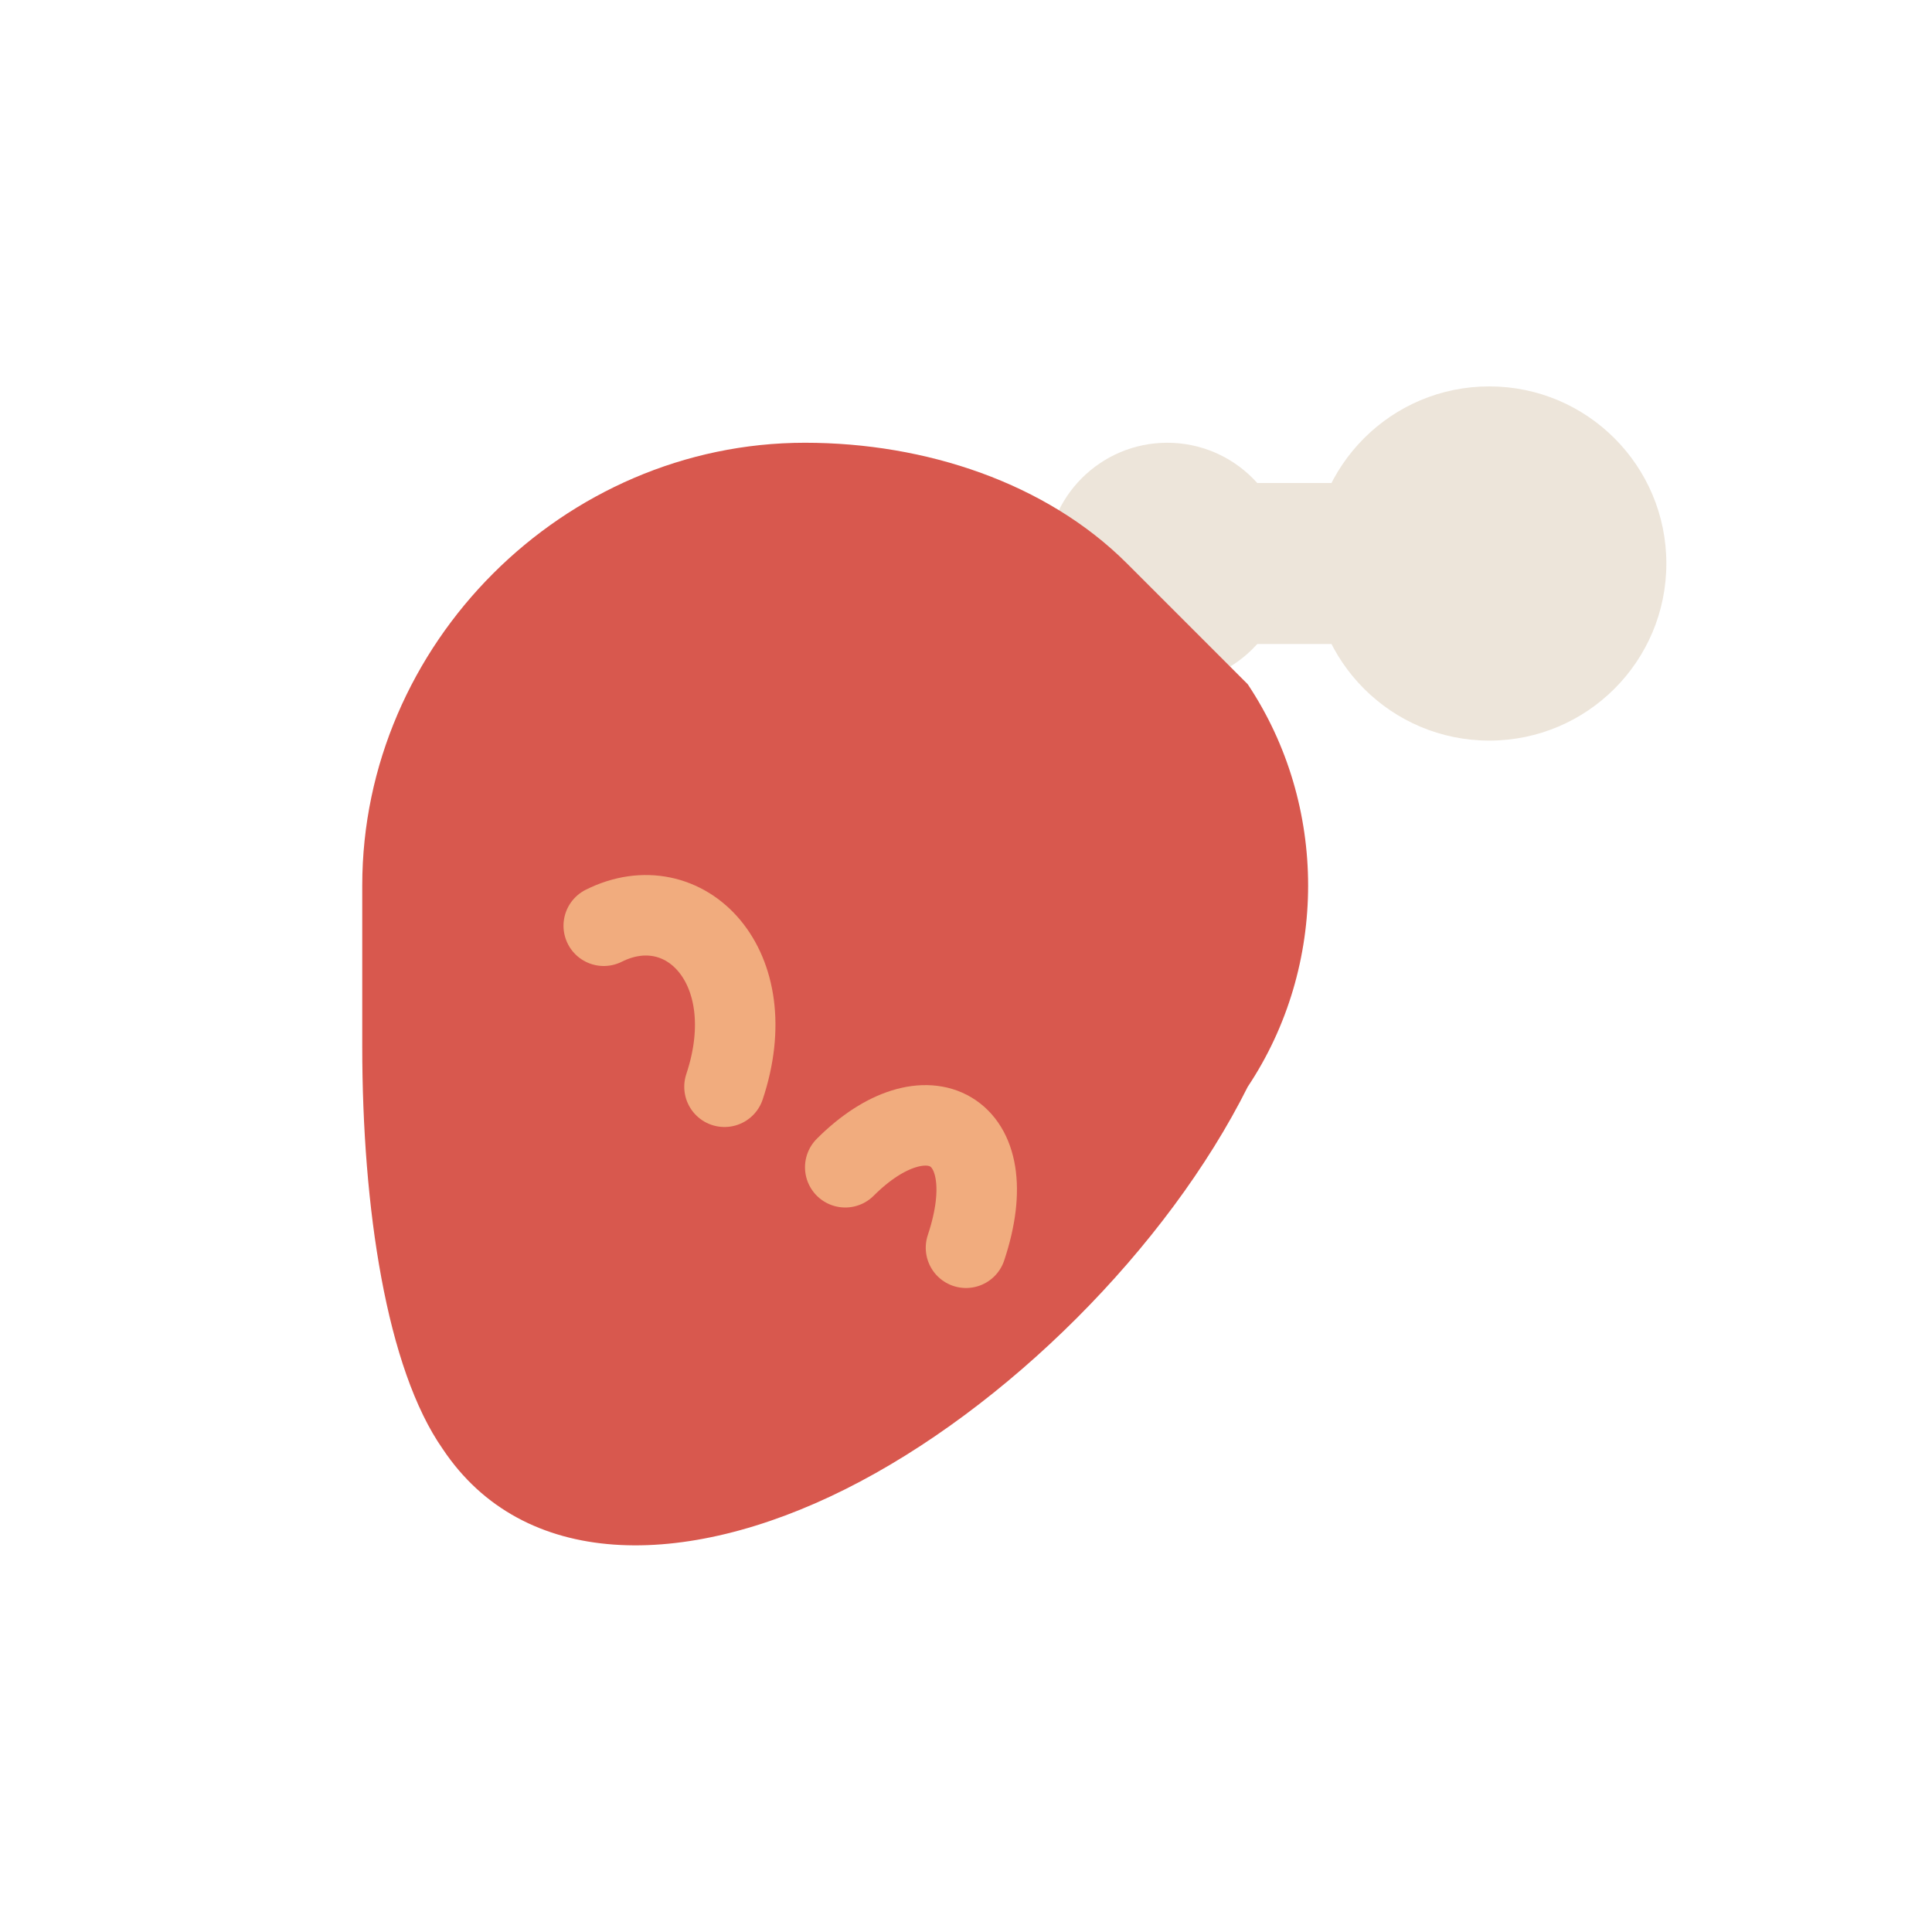
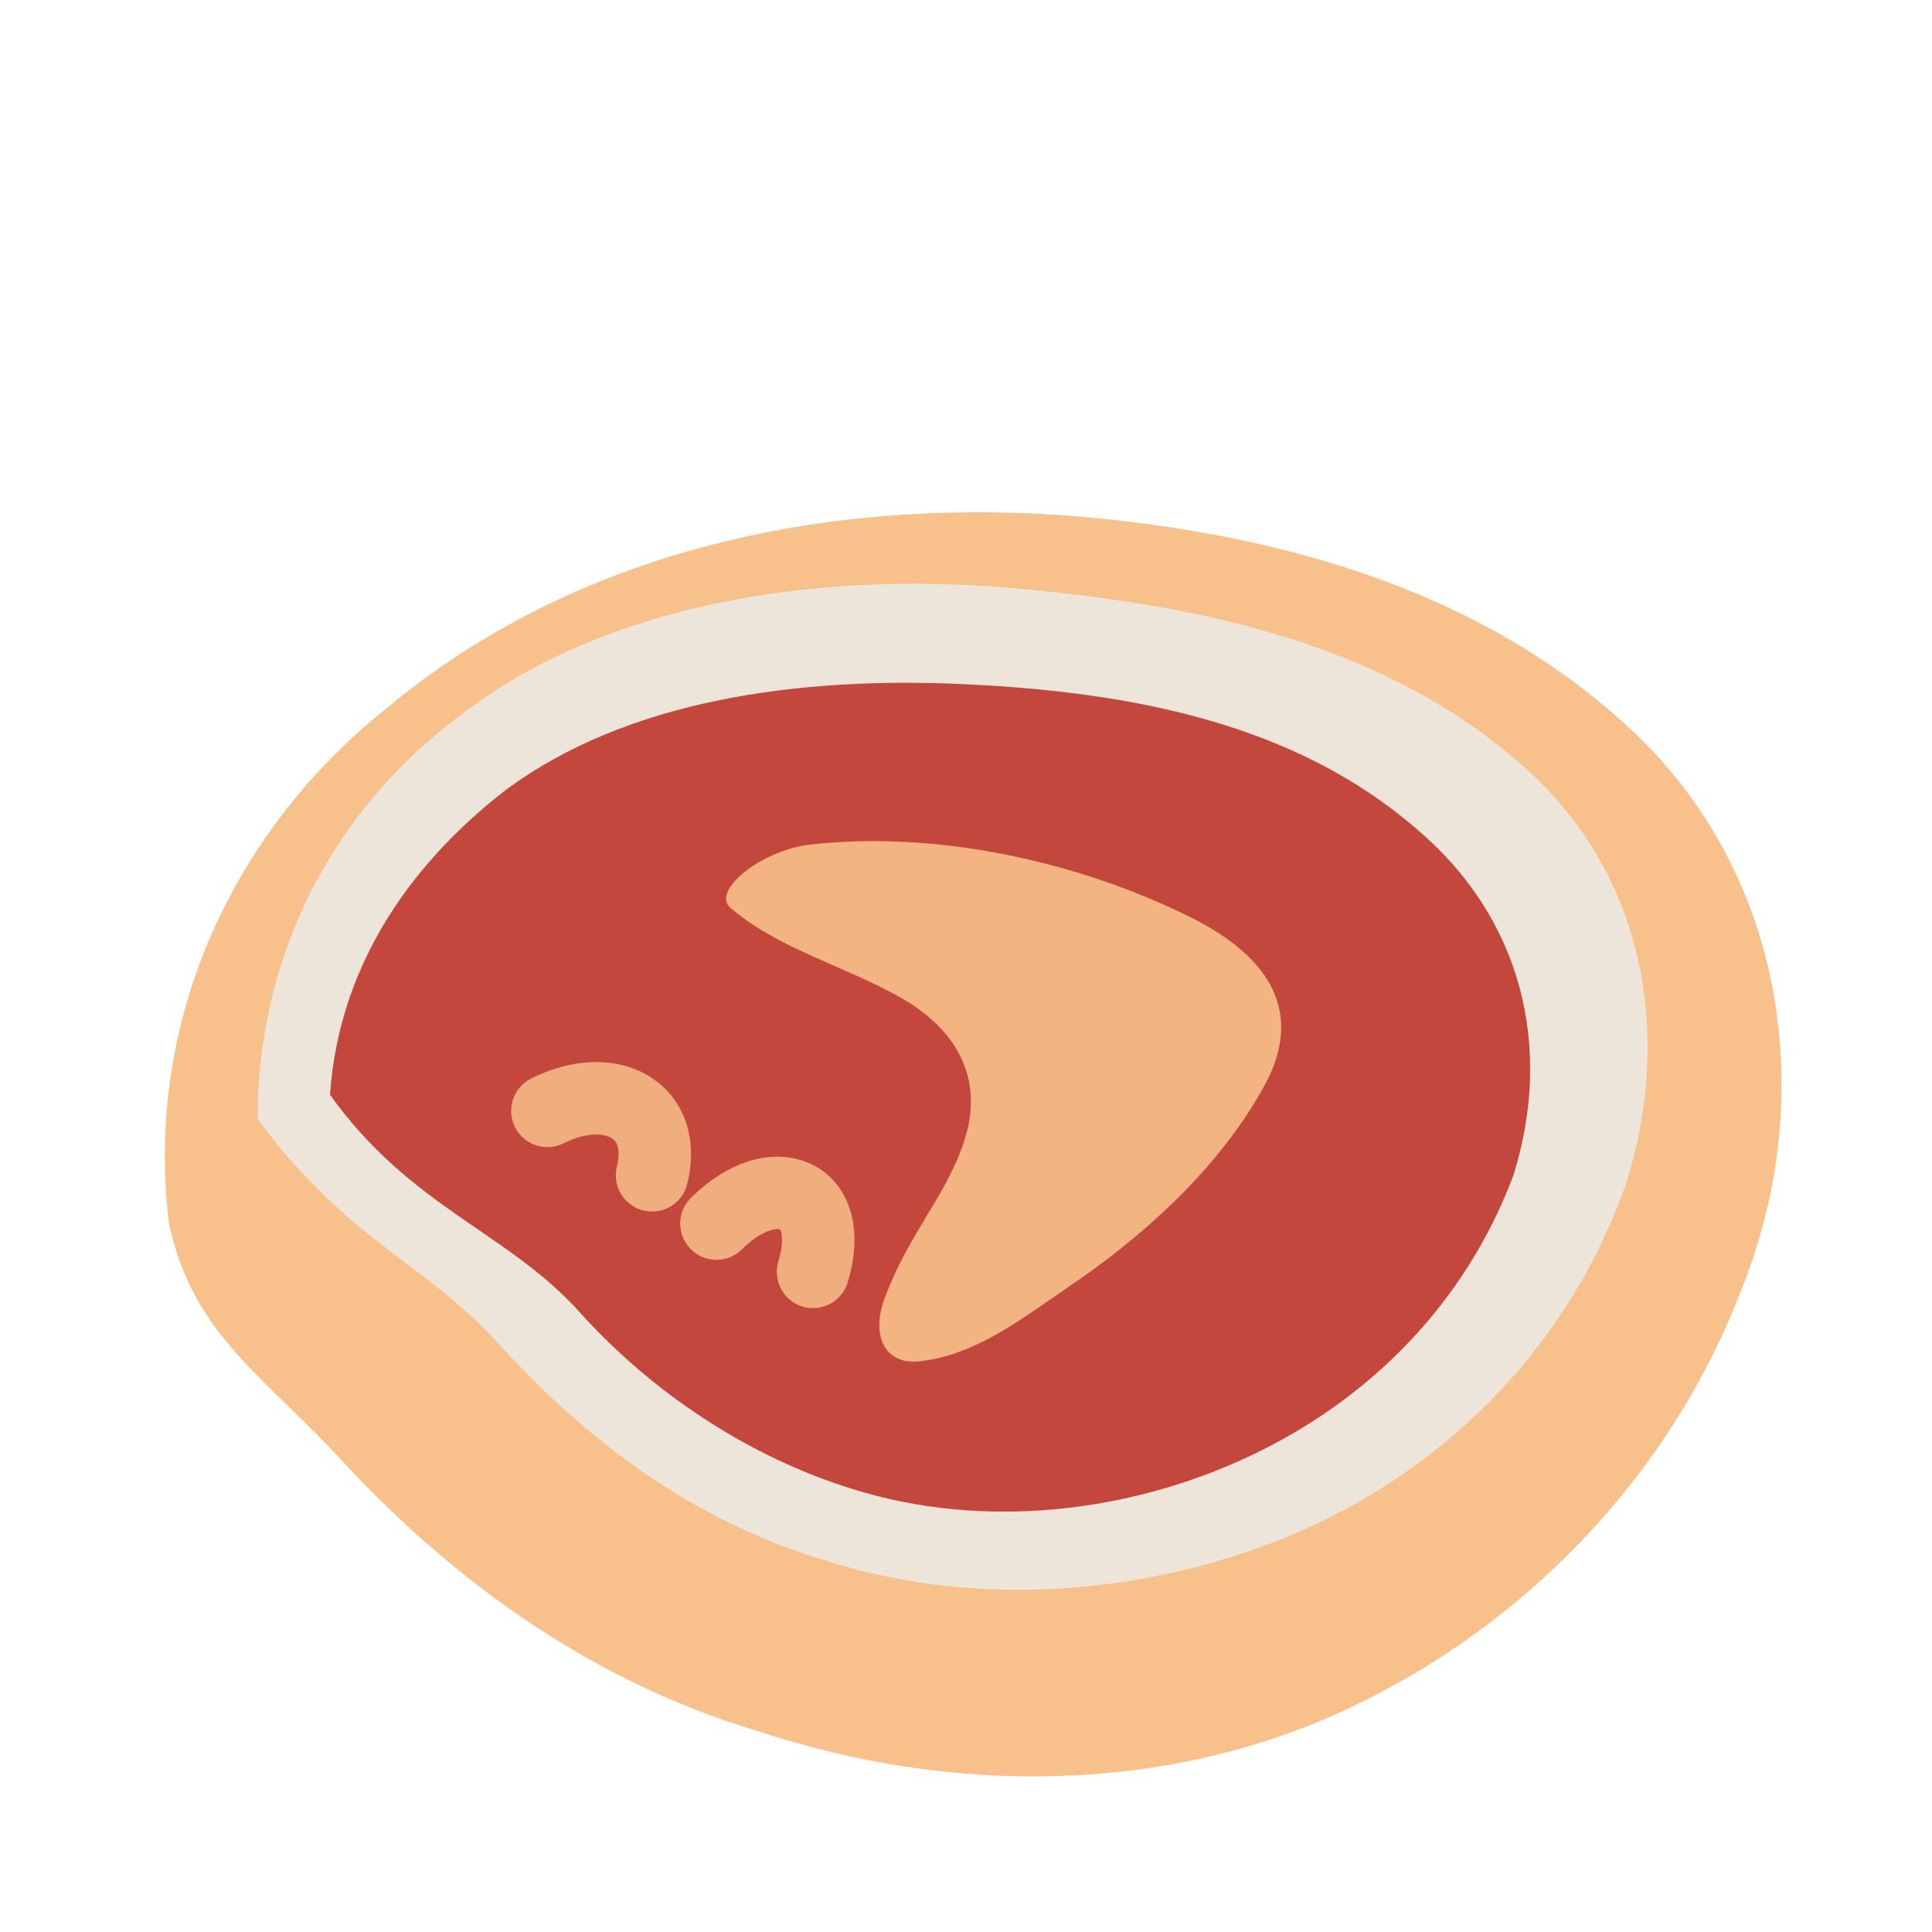
- <svg xmlns="http://www.w3.org/2000/svg" viewBox="0 0 24 24">
-   <circle cx="18.5" cy="7" r="2.2" fill="#EDE5DA" />
-   <rect x="15" y="6" width="5" height="2" rx="0.5" fill="#EDE5DA" />
-   <circle cx="14.5" cy="7" r="1.5" fill="#EDE5DA" />
-   <path d="M4.5 11C4.5 8 7 5.5 10 5.5C11.5 5.5 13 6 14 7L15.5 8.5C16.5 10 16.5 12 15.5 13.5C14.5 15.5 12.5 17.5 10.5 18.5C8.5 19.5 6.5 19.5 5.5 18C4.8 17 4.5 15 4.5 13V11Z" fill="#D8584E" />
-   <path d="M7.5 11.5C8.5 11 9.5 12 9 13.5" stroke="#F8C08A" stroke-width="1" stroke-linecap="round" fill="none" opacity="0.8" />
-   <path d="M10.5 14.5C11.5 13.5 12.5 14 12 15.5" stroke="#F8C08A" stroke-width="1" stroke-linecap="round" fill="none" opacity="0.8" />
+ <svg xmlns="http://www.w3.org/2000/svg" viewBox="0 0 24 24" aria-label="steak icon">
+   <path d="M2.1 15.2C1.8 12.8 2.8 10.4 4.8 8.8C7.2 6.8 10.3 6.2 13.2 6.4C15.8 6.6 18.4 7.3 20.3 9.1C22.2 10.9 22.6 13.7 21.6 16.1C20.7 18.4 18.9 20.2 16.8 21.2C14.5 22.3 11.8 22.3 9.4 21.5C7.4 20.9 5.7 19.7 4.3 18.2C3.3 17.1 2.4 16.6 2.1 15.2Z" fill="#F8C08A" />
+   <path d="M3.2 13.9C3.2 11.9 4.1 10.1 5.7 8.9C7.5 7.5 10.1 7.1 12.5 7.3C14.9 7.5 17.2 8 18.9 9.5C20.4 10.8 20.8 12.8 20.2 14.7C19.5 16.7 18 18.2 16.2 19C14.4 19.8 12.2 20 10.3 19.4C8.6 18.9 7.3 17.9 6.2 16.7C5.3 15.7 4.3 15.4 3.2 13.9Z" fill="#EDE5DA" />
+   <path d="M4.1 13.6C4.2 12.1 5 10.8 6.3 9.8C7.8 8.7 9.9 8.4 12 8.5C14.1 8.6 16.1 9 17.6 10.3C18.9 11.4 19.3 13 18.8 14.6C18.2 16.2 17 17.4 15.5 18.1C14 18.8 12.2 19 10.6 18.5C9.3 18.1 8.1 17.3 7.2 16.3C6.3 15.3 5.1 15 4.1 13.6Z" fill="#C4473D" />
+   <path d="M10 10.5C11.6 10.3 13.4 10.7 14.8 11.4C15.8 11.9 16.2 12.6 15.7 13.5C15.2 14.4 14.4 15.2 13.4 15.9C12.8 16.3 12.2 16.8 11.5 16.9C11 17 10.8 16.6 11 16.1C11.3 15.3 11.8 14.8 12 14.1C12.2 13.4 11.9 12.8 11.2 12.4C10.5 12 9.7 11.8 9.1 11.3C8.8 11.1 9.4 10.6 10 10.5Z" fill="#F8C08A" opacity="0.9" />
+   <path d="M6.8 13.8C7.6 13.4 8.3 13.8 8.1 14.6" stroke="#F8C08A" stroke-width="0.9" stroke-linecap="round" fill="none" opacity="0.85" />
+   <path d="M8.9 15.2C9.6 14.5 10.4 14.8 10.1 15.8" stroke="#F8C08A" stroke-width="0.9" stroke-linecap="round" fill="none" opacity="0.85" />
</svg>
